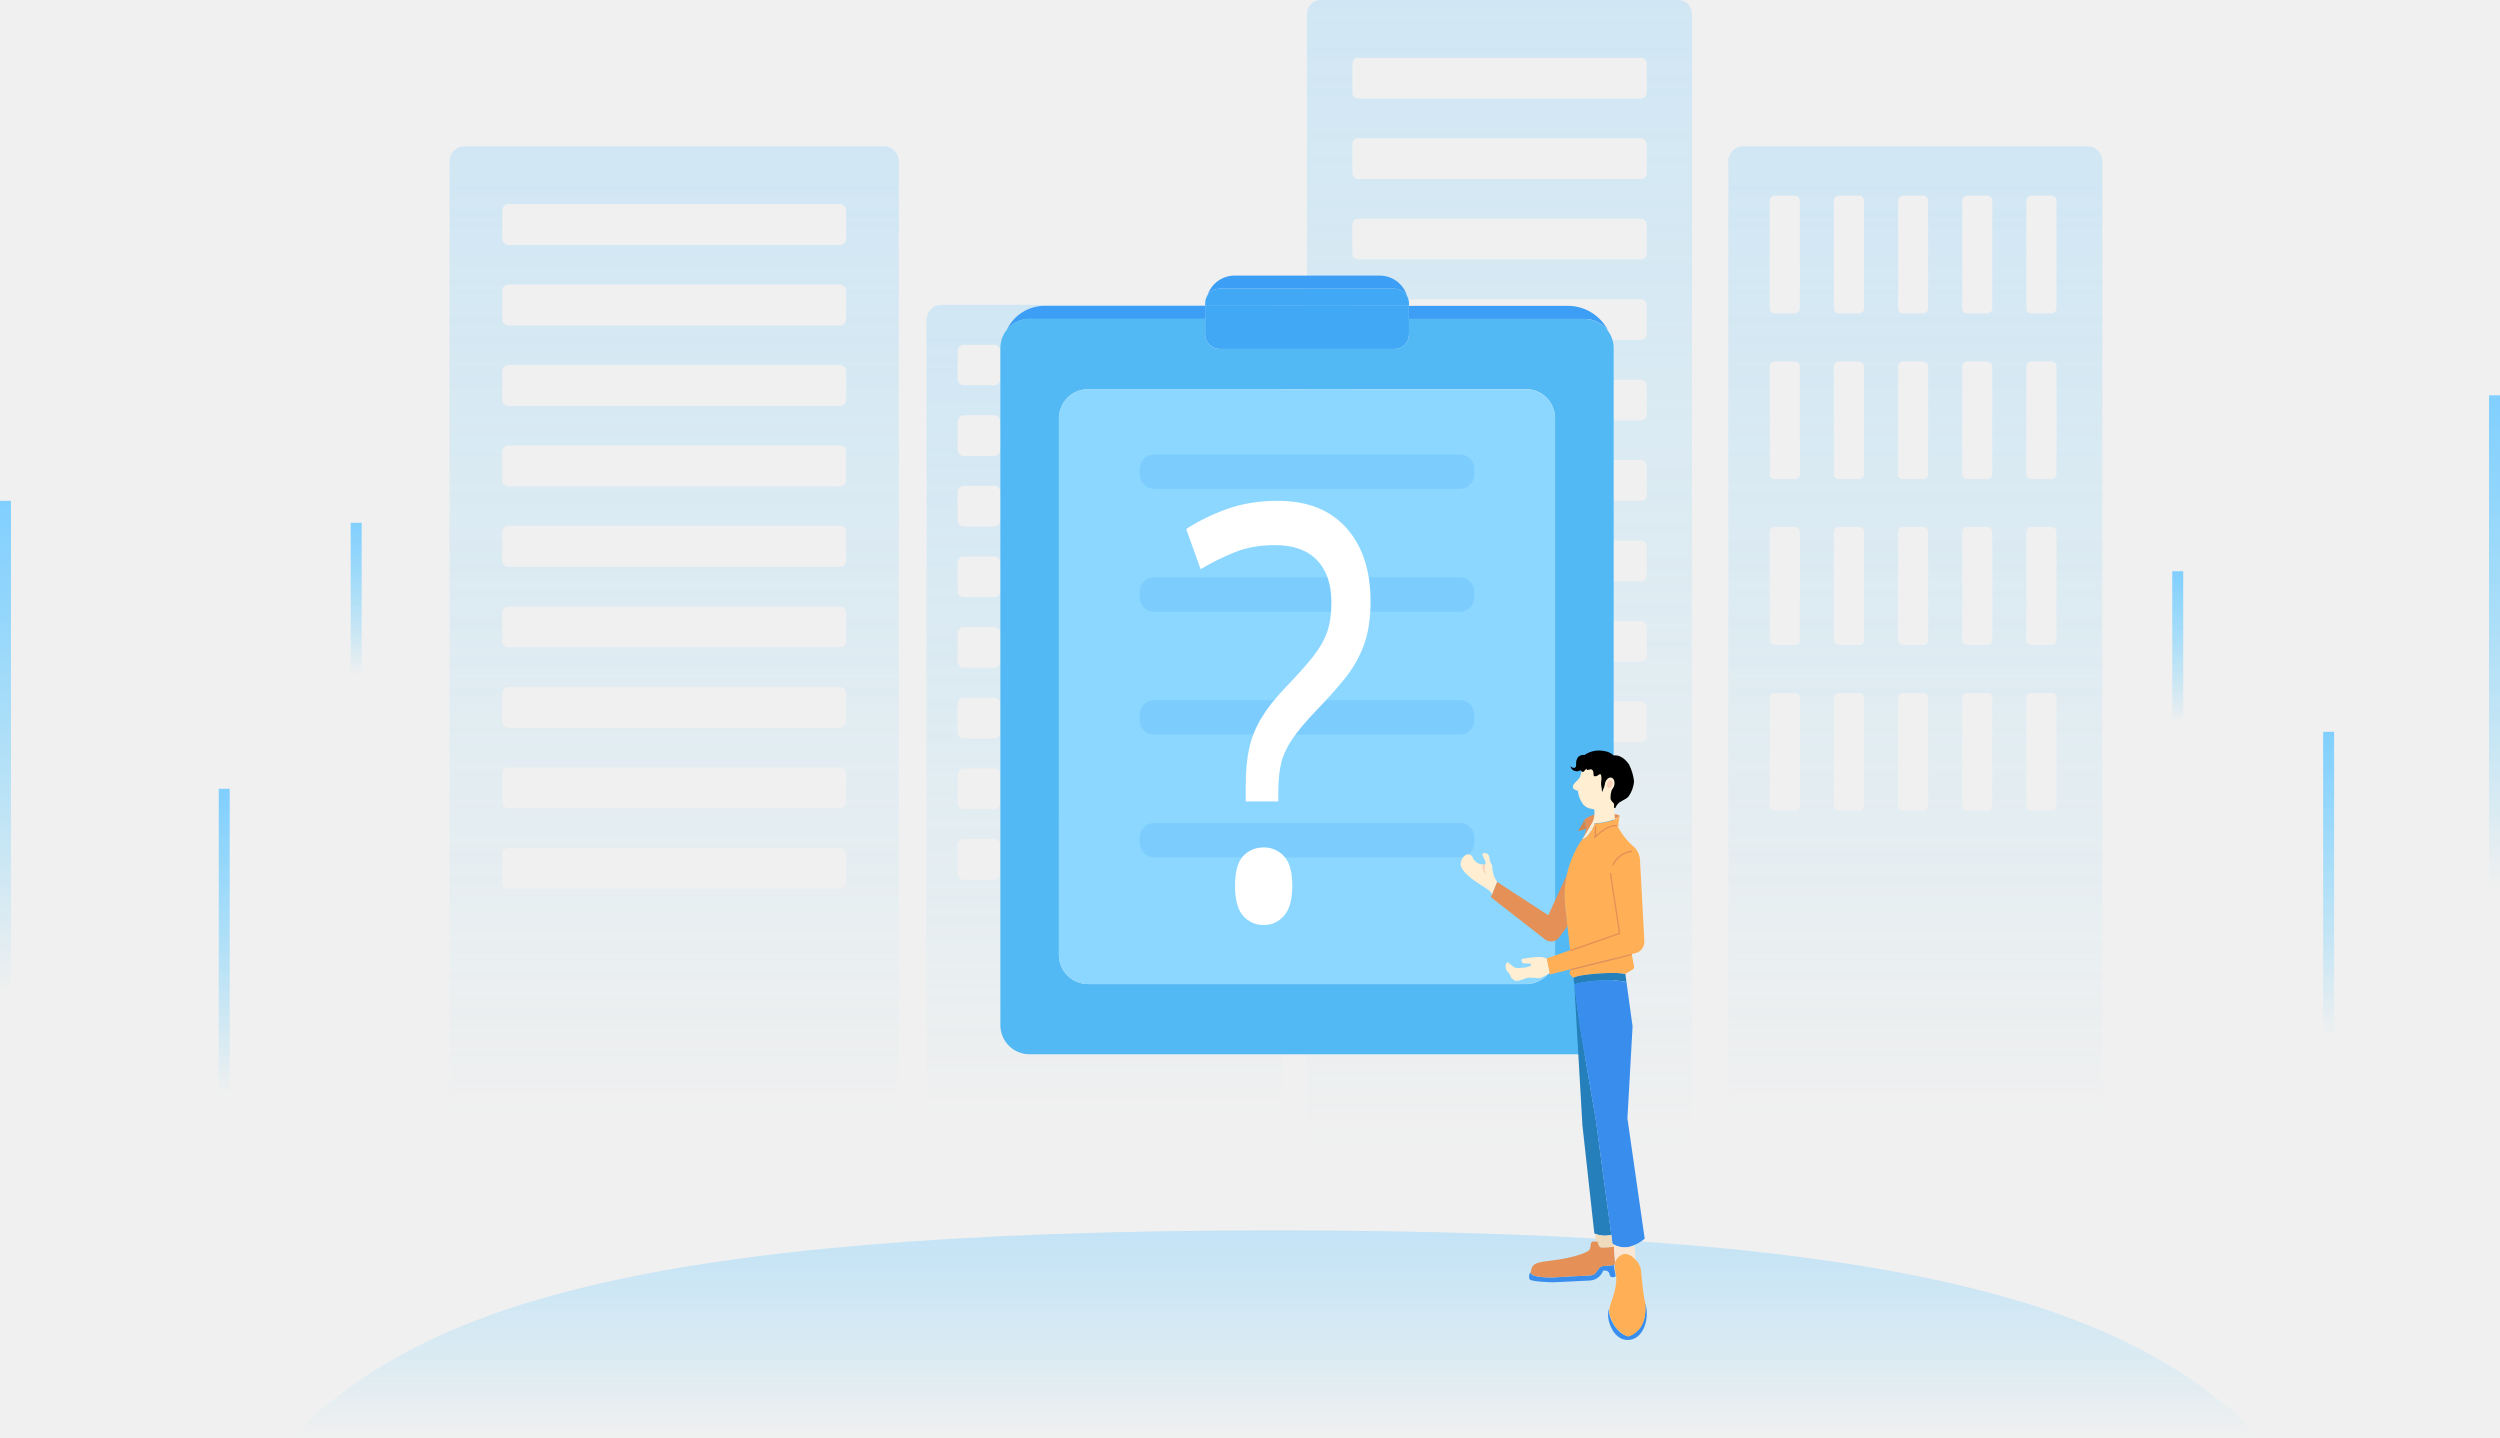
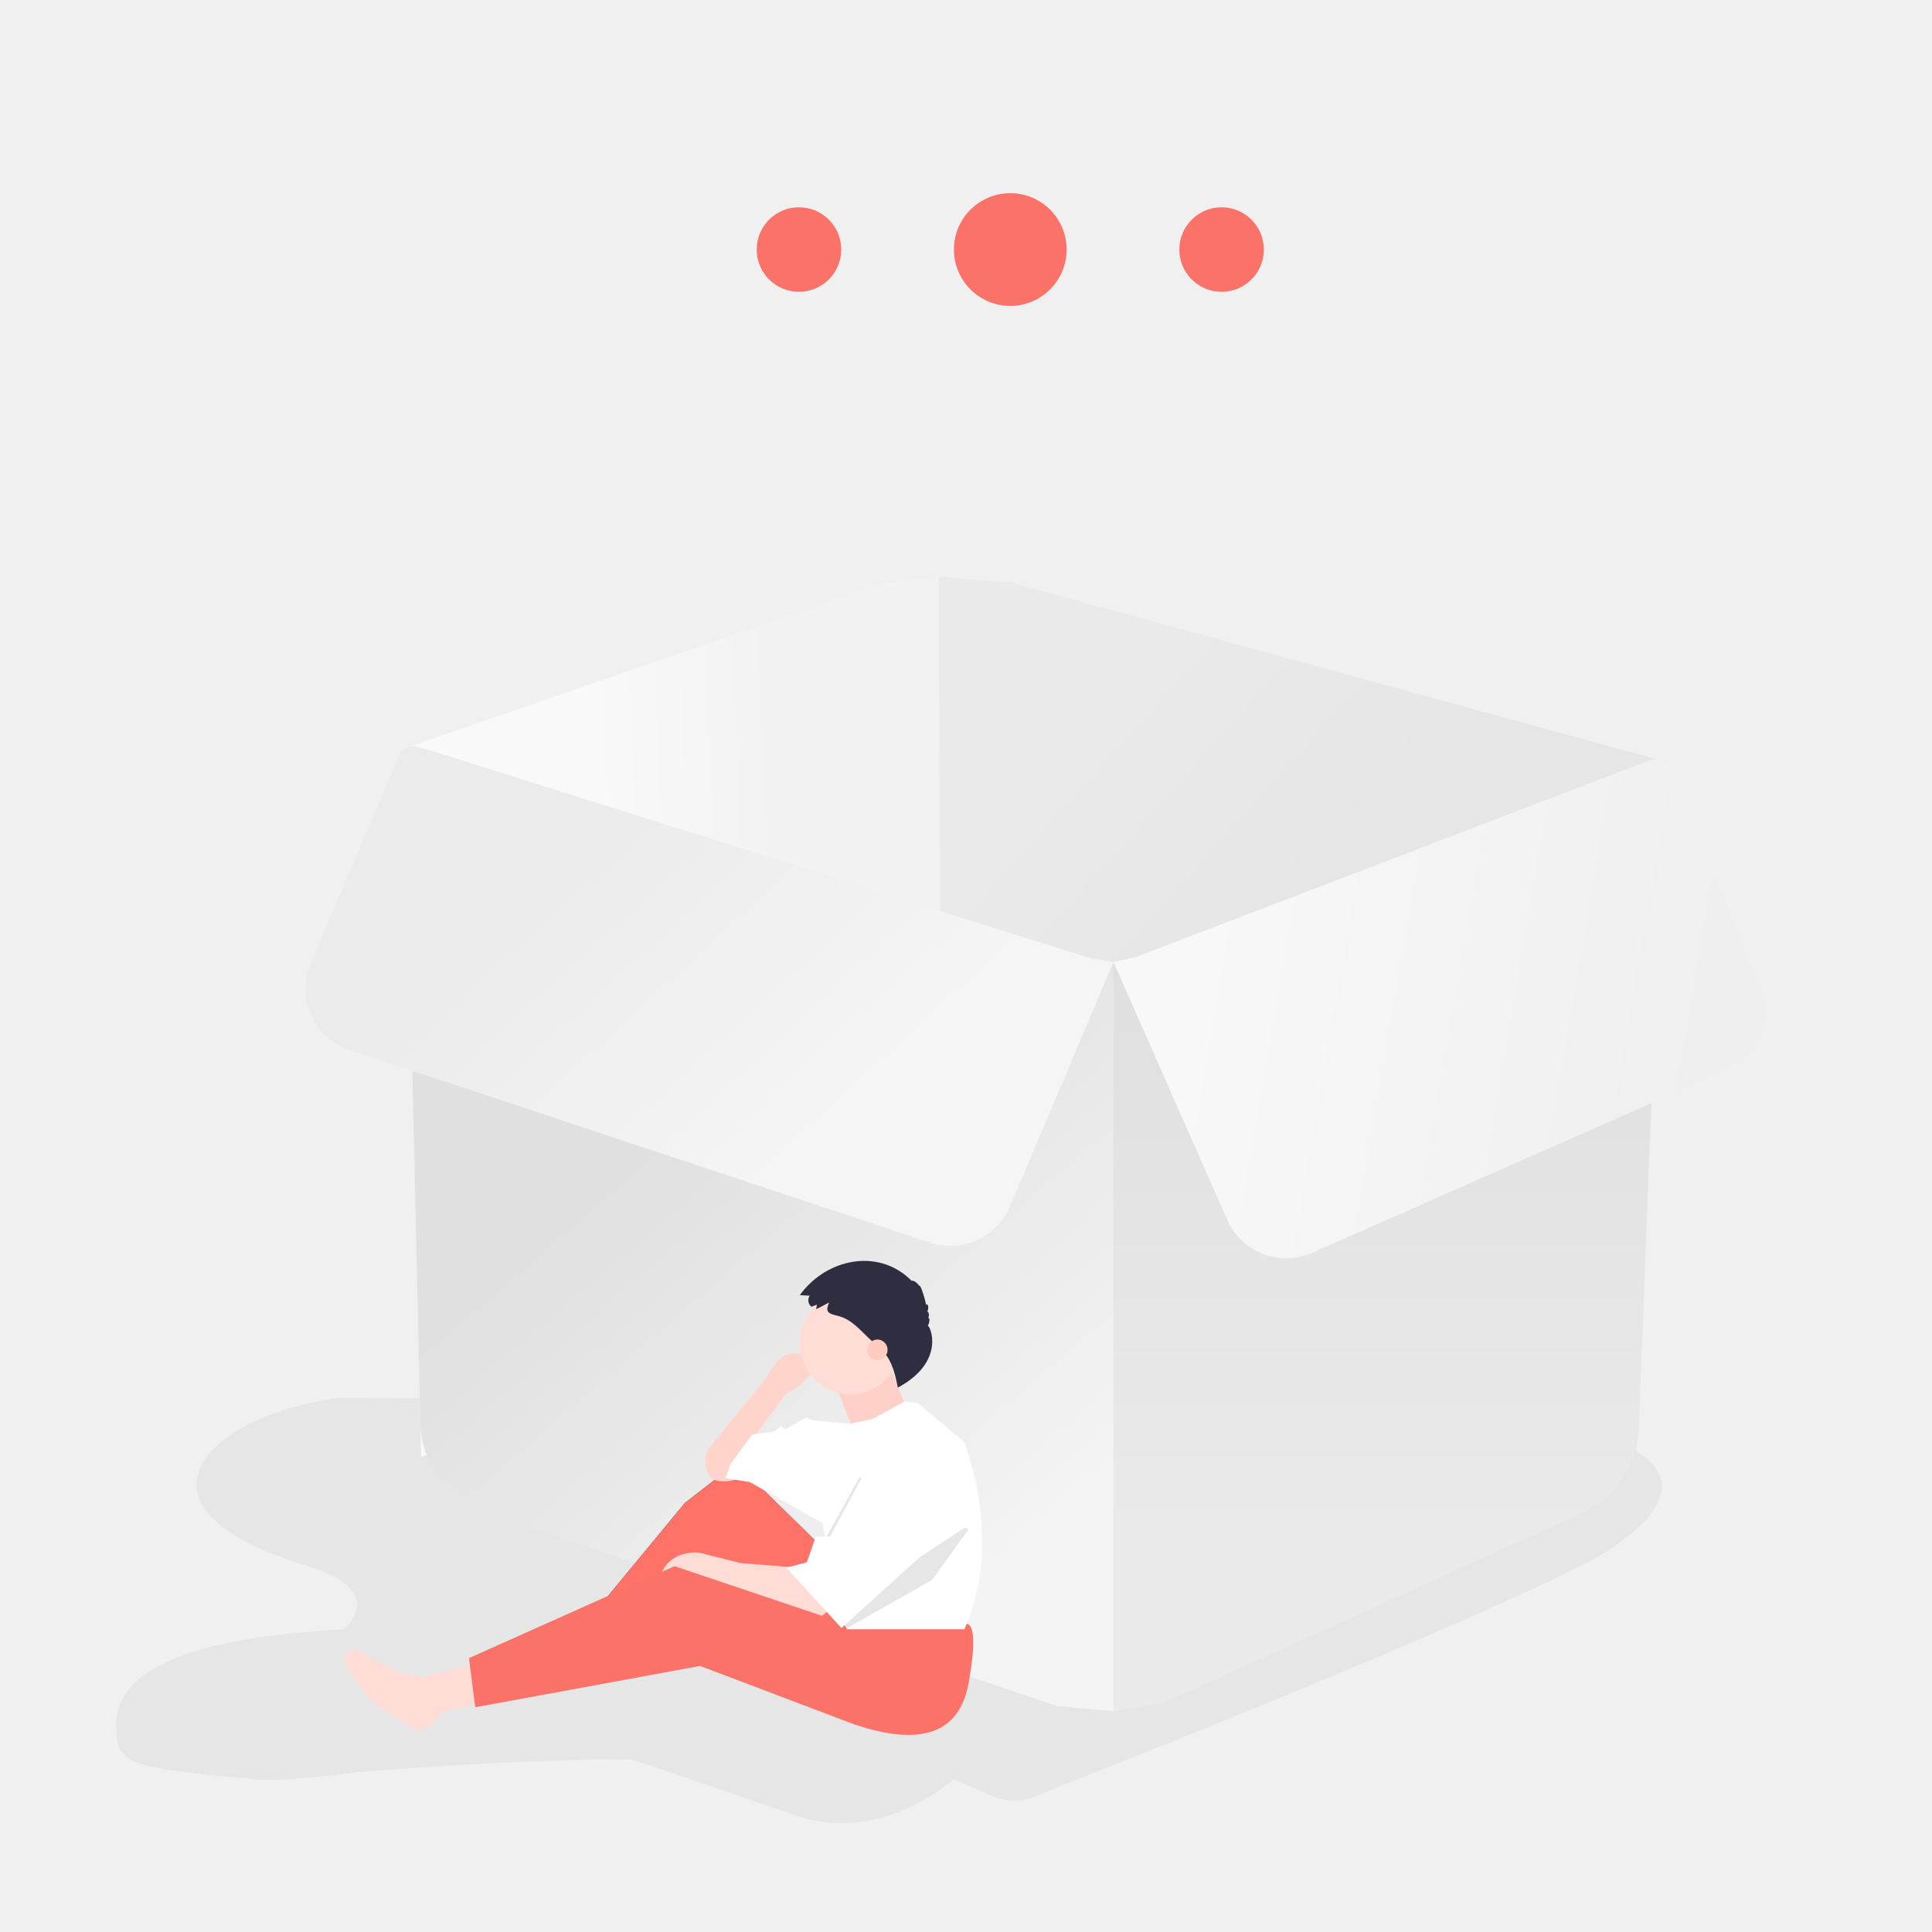
- <svg xmlns="http://www.w3.org/2000/svg" xmlns:xlink="http://www.w3.org/1999/xlink" viewBox="0 0 456.01 262.12">
+ <svg xmlns="http://www.w3.org/2000/svg" version="1.1" viewBox="0 0 120 120" height="120px" width="120px">
  <defs>
-     <style>.cls-1,.cls-2,.cls-27,.cls-3,.cls-4,.cls-5,.cls-6{fill:none;stroke-miterlimit:10;}.cls-1,.cls-2,.cls-3,.cls-4,.cls-5,.cls-6{stroke-width:2px;}.cls-1{stroke:url(#未命名的渐变_26);}.cls-2{stroke:url(#未命名的渐变_26-2);}.cls-3{stroke:url(#未命名的渐变_26-3);}.cls-4{stroke:url(#未命名的渐变_26-4);}.cls-5{stroke:url(#未命名的渐变_26-5);}.cls-6{stroke:url(#未命名的渐变_26-6);}.cls-10,.cls-11,.cls-12,.cls-7,.cls-9{opacity:0.4;}.cls-7{fill:url(#未命名的渐变_26-7);}.cls-8{opacity:0.7;}.cls-9{fill:url(#未命名的渐变_26-8);}.cls-10{fill:url(#未命名的渐变_26-9);}.cls-11{fill:url(#未命名的渐变_26-10);}.cls-12{fill:url(#未命名的渐变_26-11);}.cls-13{fill:#3d9ef5;}.cls-14{fill:#40a8f5;}.cls-15{fill:#53b9f5;}.cls-16{fill:#8cd7ff;}.cls-17{opacity:0.21;}.cls-18{font-size:104.84px;fill:#fff;font-family:ArialRoundedMTBold, Arial Rounded MT Bold;}.cls-19{fill:#257fba;}.cls-20{fill:#398eed;}.cls-21{fill:#e49056;}.cls-22{fill:#ffb056;}.cls-23{fill:#d0864c;}.cls-24{fill:#fae6d2;}.cls-25{fill:#f0dabc;}.cls-26{fill:#ffeed2;}.cls-27{stroke:#e49056;stroke-width:0.25px;}.cls-28,.cls-30{opacity:0.2;}.cls-29,.cls-30{fill:#e55c5c;}</style>
-     <linearGradient id="未命名的渐变_26" x1="1" y1="91.35" x2="1" y2="181.12" gradientUnits="userSpaceOnUse">
-       <stop offset="0" stop-color="#81cfff" />
-       <stop offset="1" stop-color="#5ecfff" stop-opacity="0" />
+     <linearGradient id="linearGradient-1" y2="14.105%" x2="68.612%" y1="16.597%" x1="34.853%">
+       <stop offset="0%" stop-color="#F9F9F9" />
+       <stop offset="100%" stop-color="#F2F2F2" />
    </linearGradient>
-     <linearGradient id="未命名的渐变_26-2" x1="455.01" y1="72.11" x2="455.01" y2="161.88" xlink:href="#未命名的渐变_26" />
-     <linearGradient id="未命名的渐变_26-3" x1="40.9" y1="143.88" x2="40.9" y2="199.51" xlink:href="#未命名的渐变_26" />
-     <linearGradient id="未命名的渐变_26-4" x1="64.97" y1="95.36" x2="64.97" y2="123.17" xlink:href="#未命名的渐变_26" />
-     <linearGradient id="未命名的渐变_26-5" x1="397.23" y1="104.2" x2="397.23" y2="132.02" xlink:href="#未命名的渐变_26" />
-     <linearGradient id="未命名的渐变_26-6" x1="424.75" y1="133.49" x2="424.75" y2="189.13" xlink:href="#未命名的渐变_26" />
-     <linearGradient id="未命名的渐变_26-7" x1="232.75" y1="224.43" x2="232.75" y2="262.12" xlink:href="#未命名的渐变_26" />
-     <linearGradient id="未命名的渐变_26-8" x1="349.36" y1="26.68" x2="349.36" y2="204.03" xlink:href="#未命名的渐变_26" />
-     <linearGradient id="未命名的渐变_26-9" x1="201.45" y1="55.61" x2="201.45" y2="204.03" xlink:href="#未命名的渐变_26" />
-     <linearGradient id="未命名的渐变_26-10" x1="122.98" y1="26.68" x2="122.98" y2="204.03" xlink:href="#未命名的渐变_26" />
-     <linearGradient id="未命名的渐变_26-11" x1="273.51" y1="0" x2="273.51" y2="209.54" xlink:href="#未命名的渐变_26" />
+     <linearGradient id="linearGradient-2" y2="37.352%" x2="50%" y1="11.565%" x1="26.667%">
+       <stop offset="0%" stop-color="#EAEAEA" />
+       <stop offset="100%" stop-color="#E6E6E6" />
+     </linearGradient>
+     <linearGradient id="linearGradient-3" y2="94.008%" x2="71.886%" y1="39.072%" x1="37.025%">
+       <stop offset="0%" stop-color="#E0E0E0" />
+       <stop offset="100%" stop-color="#F4F4F4" />
+     </linearGradient>
+     <linearGradient id="linearGradient-4" y2="69.523%" x2="70.108%" y1="35.322%" x1="19.842%">
+       <stop offset="0%" stop-color="#EBEBEB" />
+       <stop offset="100%" stop-color="#F5F5F5" />
+     </linearGradient>
+     <linearGradient id="linearGradient-5" y2="81.145%" x2="54.114%" y1="19.198%" x1="54.114%">
+       <stop offset="0%" stop-color="#DFDFDF" />
+       <stop offset="100%" stop-color="#EAEAEA" />
+     </linearGradient>
+     <linearGradient id="linearGradient-6" y2="50%" x2="93.119%" y1="39.494%" x1="12.323%">
+       <stop offset="0%" stop-color="#F8F8F8" />
+       <stop offset="100%" stop-color="#EFEFEF" />
+     </linearGradient>
  </defs>
-   <g id="图层_2" data-name="图层 2">
-     <g id="图层_1-2" data-name="图层 1">
-       <line class="cls-1" x1="1" y1="91.35" x2="1" y2="181.12" />
-       <line class="cls-2" x1="455.01" y1="72.11" x2="455.01" y2="161.88" />
-       <line class="cls-3" x1="40.9" y1="143.88" x2="40.9" y2="199.51" />
-       <line class="cls-4" x1="64.97" y1="95.36" x2="64.97" y2="123.17" />
-       <line class="cls-5" x1="397.23" y1="104.2" x2="397.23" y2="132.02" />
-       <line class="cls-6" x1="424.75" y1="133.49" x2="424.75" y2="189.13" />
-       <path class="cls-7" d="M412.28,262.12c-23-23-61-37.69-179.53-37.69S76.24,239.1,53.21,262.12Z" />
-       <g class="cls-8">
-         <path class="cls-9" d="M380.66,26.68H318.07a2.71,2.71,0,0,0-2.82,2.59V201.44a2.71,2.71,0,0,0,2.82,2.59h62.59a2.72,2.72,0,0,0,2.82-2.59V29.27A2.72,2.72,0,0,0,380.66,26.68ZM328.3,147a.9.9,0,0,1-.95.87h-3.6a.9.9,0,0,1-.95-.87V127.27a.91.91,0,0,1,.95-.87h3.6a.91.91,0,0,1,.95.87Zm0-30.23a.91.91,0,0,1-.95.87h-3.6a.91.91,0,0,1-.95-.87V97a.91.91,0,0,1,.95-.87h3.6a.91.91,0,0,1,.95.87Zm0-30.24a.91.91,0,0,1-.95.87h-3.6a.91.91,0,0,1-.95-.87V66.8a.91.91,0,0,1,.95-.87h3.6a.91.91,0,0,1,.95.87Zm0-30.24a.91.91,0,0,1-.95.87h-3.6a.91.91,0,0,1-.95-.87V36.56a.91.91,0,0,1,.95-.87h3.6a.91.91,0,0,1,.95.87ZM340,147a.9.9,0,0,1-.94.87h-3.61a.91.91,0,0,1-.95-.87V127.27a.92.92,0,0,1,.95-.87h3.61a.91.91,0,0,1,.94.87Zm0-30.23a.91.91,0,0,1-.94.87h-3.61a.92.92,0,0,1-.95-.87V97a.92.92,0,0,1,.95-.87h3.61A.91.91,0,0,1,340,97Zm0-30.24a.91.91,0,0,1-.94.87h-3.61a.92.92,0,0,1-.95-.87V66.8a.92.92,0,0,1,.95-.87h3.61a.91.91,0,0,1,.94.87Zm0-30.24a.91.91,0,0,1-.94.87h-3.61a.92.92,0,0,1-.95-.87V36.56a.92.92,0,0,1,.95-.87h3.61a.91.91,0,0,1,.94.87ZM351.7,147a.9.9,0,0,1-.94.87h-3.61a.9.9,0,0,1-.94-.87V127.27a.91.91,0,0,1,.94-.87h3.61a.91.91,0,0,1,.94.87Zm0-30.23a.91.91,0,0,1-.94.87h-3.61a.91.91,0,0,1-.94-.87V97a.91.91,0,0,1,.94-.87h3.61a.91.91,0,0,1,.94.87Zm0-30.24a.91.91,0,0,1-.94.87h-3.61a.91.91,0,0,1-.94-.87V66.8a.91.91,0,0,1,.94-.87h3.61a.91.91,0,0,1,.94.87Zm0-30.24a.91.91,0,0,1-.94.87h-3.61a.91.91,0,0,1-.94-.87V36.56a.91.91,0,0,1,.94-.87h3.61a.91.91,0,0,1,.94.87ZM363.4,147a.9.9,0,0,1-.94.87h-3.61a.9.9,0,0,1-.94-.87V127.27a.91.91,0,0,1,.94-.87h3.61a.91.91,0,0,1,.94.87Zm0-30.23a.91.91,0,0,1-.94.87h-3.61a.91.91,0,0,1-.94-.87V97a.91.91,0,0,1,.94-.87h3.61a.91.91,0,0,1,.94.87Zm0-30.24a.91.91,0,0,1-.94.87h-3.61a.91.91,0,0,1-.94-.87V66.8a.91.91,0,0,1,.94-.87h3.61a.91.91,0,0,1,.94.87Zm0-30.24a.91.91,0,0,1-.94.87h-3.61a.91.91,0,0,1-.94-.87V36.56a.91.91,0,0,1,.94-.87h3.61a.91.91,0,0,1,.94.87ZM375.11,147a.91.91,0,0,1-.95.87h-3.61a.9.9,0,0,1-.94-.87V127.27a.91.91,0,0,1,.94-.87h3.61a.92.92,0,0,1,.95.87Zm0-30.23a.92.92,0,0,1-.95.87h-3.61a.91.91,0,0,1-.94-.87V97a.91.91,0,0,1,.94-.87h3.61a.92.92,0,0,1,.95.87Zm0-30.24a.92.92,0,0,1-.95.87h-3.61a.91.91,0,0,1-.94-.87V66.8a.91.91,0,0,1,.94-.87h3.61a.92.92,0,0,1,.95.87Zm0-30.24a.92.92,0,0,1-.95.87h-3.61a.91.91,0,0,1-.94-.87V36.56a.91.91,0,0,1,.94-.87h3.61a.92.92,0,0,1,.95.87Z" />
-         <path class="cls-10" d="M231.1,55.61H171.8A2.71,2.71,0,0,0,169,58.2V201.44A2.71,2.71,0,0,0,171.8,204h59.3a2.71,2.71,0,0,0,2.82-2.59V58.2A2.71,2.71,0,0,0,231.1,55.61ZM182.47,159.37a1.16,1.16,0,0,1-1.2,1.11h-5.4a1.16,1.16,0,0,1-1.2-1.11v-5.22a1.15,1.15,0,0,1,1.2-1.1h5.4a1.15,1.15,0,0,1,1.2,1.1Zm0-12.88a1.15,1.15,0,0,1-1.2,1.1h-5.4a1.15,1.15,0,0,1-1.2-1.1v-5.22a1.16,1.16,0,0,1,1.2-1.11h5.4a1.16,1.16,0,0,1,1.2,1.11Zm0-12.89a1.16,1.16,0,0,1-1.2,1.11h-5.4a1.16,1.16,0,0,1-1.2-1.11v-5.22a1.15,1.15,0,0,1,1.2-1.1h5.4a1.15,1.15,0,0,1,1.2,1.1Zm0-12.88a1.15,1.15,0,0,1-1.2,1.1h-5.4a1.15,1.15,0,0,1-1.2-1.1V115.5a1.16,1.16,0,0,1,1.2-1.11h5.4a1.16,1.16,0,0,1,1.2,1.11Zm0-12.89a1.16,1.16,0,0,1-1.2,1.11h-5.4a1.16,1.16,0,0,1-1.2-1.11v-5.21a1.15,1.15,0,0,1,1.2-1.11h5.4a1.15,1.15,0,0,1,1.2,1.11Zm0-12.88a1.15,1.15,0,0,1-1.2,1.1h-5.4a1.15,1.15,0,0,1-1.2-1.1V89.73a1.16,1.16,0,0,1,1.2-1.11h5.4a1.16,1.16,0,0,1,1.2,1.11Zm0-12.89a1.16,1.16,0,0,1-1.2,1.11h-5.4a1.16,1.16,0,0,1-1.2-1.11V76.85a1.15,1.15,0,0,1,1.2-1.11h5.4a1.15,1.15,0,0,1,1.2,1.11Zm0-12.88a1.15,1.15,0,0,1-1.2,1.1h-5.4a1.15,1.15,0,0,1-1.2-1.1V64a1.16,1.16,0,0,1,1.2-1.11h5.4a1.16,1.16,0,0,1,1.2,1.11Zm10.08,90.19a1.16,1.16,0,0,1-1.2,1.11H186a1.16,1.16,0,0,1-1.21-1.11v-5.22a1.16,1.16,0,0,1,1.21-1.1h5.4a1.15,1.15,0,0,1,1.2,1.1Zm0-12.88a1.15,1.15,0,0,1-1.2,1.1H186a1.16,1.16,0,0,1-1.21-1.1v-5.22a1.16,1.16,0,0,1,1.21-1.11h5.4a1.16,1.16,0,0,1,1.2,1.11Zm0-12.89a1.16,1.16,0,0,1-1.2,1.11H186a1.16,1.16,0,0,1-1.21-1.11v-5.22a1.16,1.16,0,0,1,1.21-1.1h5.4a1.15,1.15,0,0,1,1.2,1.1Zm0-12.88a1.15,1.15,0,0,1-1.2,1.1H186a1.16,1.16,0,0,1-1.21-1.1V115.5a1.16,1.16,0,0,1,1.21-1.11h5.4a1.16,1.16,0,0,1,1.2,1.11Zm0-12.89a1.16,1.16,0,0,1-1.2,1.11H186a1.16,1.16,0,0,1-1.21-1.11v-5.21a1.16,1.16,0,0,1,1.21-1.11h5.4a1.15,1.15,0,0,1,1.2,1.11Zm0-12.88a1.15,1.15,0,0,1-1.2,1.1H186a1.16,1.16,0,0,1-1.21-1.1V89.73A1.16,1.16,0,0,1,186,88.62h5.4a1.16,1.16,0,0,1,1.2,1.11Zm0-12.89a1.16,1.16,0,0,1-1.2,1.11H186a1.16,1.16,0,0,1-1.21-1.11V76.85A1.16,1.16,0,0,1,186,75.74h5.4a1.15,1.15,0,0,1,1.2,1.11Zm0-12.88a1.15,1.15,0,0,1-1.2,1.1H186a1.16,1.16,0,0,1-1.21-1.1V64A1.16,1.16,0,0,1,186,62.85h5.4a1.16,1.16,0,0,1,1.2,1.11Zm10.08,90.19a1.16,1.16,0,0,1-1.21,1.11H196a1.16,1.16,0,0,1-1.2-1.11v-5.22a1.15,1.15,0,0,1,1.2-1.1h5.4a1.16,1.16,0,0,1,1.21,1.1Zm0-12.88a1.16,1.16,0,0,1-1.21,1.1H196a1.15,1.15,0,0,1-1.2-1.1v-5.22a1.16,1.16,0,0,1,1.2-1.11h5.4a1.16,1.16,0,0,1,1.21,1.11Zm0-12.89a1.16,1.16,0,0,1-1.21,1.11H196a1.16,1.16,0,0,1-1.2-1.11v-5.22a1.15,1.15,0,0,1,1.2-1.1h5.4a1.16,1.16,0,0,1,1.21,1.1Zm0-12.88a1.16,1.16,0,0,1-1.21,1.1H196a1.15,1.15,0,0,1-1.2-1.1V115.5a1.16,1.16,0,0,1,1.2-1.11h5.4a1.16,1.16,0,0,1,1.21,1.11Zm0-12.89a1.16,1.16,0,0,1-1.21,1.11H196a1.16,1.16,0,0,1-1.2-1.11v-5.21a1.15,1.15,0,0,1,1.2-1.11h5.4a1.16,1.16,0,0,1,1.21,1.11Zm0-12.88a1.16,1.16,0,0,1-1.21,1.1H196a1.15,1.15,0,0,1-1.2-1.1V89.73a1.16,1.16,0,0,1,1.2-1.11h5.4a1.16,1.16,0,0,1,1.21,1.11Zm0-12.89a1.16,1.16,0,0,1-1.21,1.11H196a1.16,1.16,0,0,1-1.2-1.11V76.85a1.15,1.15,0,0,1,1.2-1.11h5.4a1.16,1.16,0,0,1,1.21,1.11Zm0-12.88a1.16,1.16,0,0,1-1.21,1.1H196a1.15,1.15,0,0,1-1.2-1.1V64a1.16,1.16,0,0,1,1.2-1.11h5.4A1.16,1.16,0,0,1,202.63,64Zm25.21,90.19a1.16,1.16,0,0,1-1.2,1.11H206.1a1.16,1.16,0,0,1-1.2-1.11v-5.22a1.15,1.15,0,0,1,1.2-1.1h20.54a1.15,1.15,0,0,1,1.2,1.1Zm0-12.88a1.15,1.15,0,0,1-1.2,1.1H206.1a1.15,1.15,0,0,1-1.2-1.1v-5.22a1.16,1.16,0,0,1,1.2-1.11h20.54a1.16,1.16,0,0,1,1.2,1.11Zm0-12.89a1.16,1.16,0,0,1-1.2,1.11H206.1a1.16,1.16,0,0,1-1.2-1.11v-5.22a1.15,1.15,0,0,1,1.2-1.1h20.54a1.15,1.15,0,0,1,1.2,1.1Zm0-12.88a1.15,1.15,0,0,1-1.2,1.1H206.1a1.15,1.15,0,0,1-1.2-1.1V115.5a1.16,1.16,0,0,1,1.2-1.11h20.54a1.16,1.16,0,0,1,1.2,1.11Zm0-12.89a1.16,1.16,0,0,1-1.2,1.11H206.1a1.16,1.16,0,0,1-1.2-1.11v-5.21a1.15,1.15,0,0,1,1.2-1.11h20.54a1.15,1.15,0,0,1,1.2,1.11Zm0-12.88a1.15,1.15,0,0,1-1.2,1.1H206.1a1.15,1.15,0,0,1-1.2-1.1V89.73a1.16,1.16,0,0,1,1.2-1.11h20.54a1.16,1.16,0,0,1,1.2,1.11Zm0-12.89a1.16,1.16,0,0,1-1.2,1.11H206.1a1.16,1.16,0,0,1-1.2-1.11V76.85a1.15,1.15,0,0,1,1.2-1.11h20.54a1.15,1.15,0,0,1,1.2,1.11Zm0-12.88a1.15,1.15,0,0,1-1.2,1.1H206.1a1.15,1.15,0,0,1-1.2-1.1V64a1.16,1.16,0,0,1,1.2-1.11h20.54a1.16,1.16,0,0,1,1.2,1.11Z" />
-         <path class="cls-11" d="M161.13,26.68H84.83A2.71,2.71,0,0,0,82,29.27V201.44A2.71,2.71,0,0,0,84.83,204h76.3a2.71,2.71,0,0,0,2.82-2.59V29.27A2.71,2.71,0,0,0,161.13,26.68ZM154.34,161a1.16,1.16,0,0,1-1.2,1.11H92.83A1.16,1.16,0,0,1,91.62,161v-5.21a1.16,1.16,0,0,1,1.21-1.11h60.31a1.15,1.15,0,0,1,1.2,1.11Zm0-14.67a1.15,1.15,0,0,1-1.2,1.1H92.83a1.16,1.16,0,0,1-1.21-1.1v-5.22A1.16,1.16,0,0,1,92.83,140h60.31a1.16,1.16,0,0,1,1.2,1.11Zm0-14.68a1.16,1.16,0,0,1-1.2,1.11H92.83a1.16,1.16,0,0,1-1.21-1.11v-5.22a1.16,1.16,0,0,1,1.21-1.1h60.31a1.15,1.15,0,0,1,1.2,1.1Zm0-14.68a1.16,1.16,0,0,1-1.2,1.11H92.83a1.16,1.16,0,0,1-1.21-1.11v-5.21a1.16,1.16,0,0,1,1.21-1.11h60.31a1.15,1.15,0,0,1,1.2,1.11Zm0-14.67a1.15,1.15,0,0,1-1.2,1.1H92.83a1.16,1.16,0,0,1-1.21-1.1V97a1.16,1.16,0,0,1,1.21-1.11h60.31a1.16,1.16,0,0,1,1.2,1.11Zm0-14.68a1.16,1.16,0,0,1-1.2,1.11H92.83a1.16,1.16,0,0,1-1.21-1.11V82.35a1.16,1.16,0,0,1,1.21-1.1h60.31a1.15,1.15,0,0,1,1.2,1.1Zm0-14.68a1.16,1.16,0,0,1-1.2,1.11H92.83a1.16,1.16,0,0,1-1.21-1.11V67.68a1.16,1.16,0,0,1,1.21-1.11h60.31a1.15,1.15,0,0,1,1.2,1.11Zm0-14.67a1.15,1.15,0,0,1-1.2,1.1H92.83a1.16,1.16,0,0,1-1.21-1.1V53a1.16,1.16,0,0,1,1.21-1.11h60.31a1.16,1.16,0,0,1,1.2,1.11Zm0-14.68a1.16,1.16,0,0,1-1.2,1.11H92.83a1.16,1.16,0,0,1-1.21-1.11V38.32a1.16,1.16,0,0,1,1.21-1.1h60.31a1.15,1.15,0,0,1,1.2,1.1Z" />
-         <path class="cls-12" d="M306.21,0H240.82a2.51,2.51,0,0,0-2.42,2.59V206.94a2.51,2.51,0,0,0,2.42,2.6h65.39a2.51,2.51,0,0,0,2.41-2.6V2.59A2.51,2.51,0,0,0,306.21,0Zm-5.82,134.28a1.06,1.06,0,0,1-1,1.1H247.67a1.06,1.06,0,0,1-1-1.1v-5.22a1.07,1.07,0,0,1,1-1.11h51.69a1.07,1.07,0,0,1,1,1.11Zm0-14.68a1.07,1.07,0,0,1-1,1.11H247.67a1.07,1.07,0,0,1-1-1.11v-5.22a1.06,1.06,0,0,1,1-1.1h51.69a1.06,1.06,0,0,1,1,1.1Zm0-14.68a1.07,1.07,0,0,1-1,1.11H247.67a1.07,1.07,0,0,1-1-1.11V99.71a1.07,1.07,0,0,1,1-1.11h51.69a1.07,1.07,0,0,1,1,1.11Zm0-14.67a1.06,1.06,0,0,1-1,1.1H247.67a1.06,1.06,0,0,1-1-1.1V85a1.07,1.07,0,0,1,1-1.11h51.69a1.07,1.07,0,0,1,1,1.11Zm0-14.68a1.07,1.07,0,0,1-1,1.11H247.67a1.07,1.07,0,0,1-1-1.11V70.35a1.06,1.06,0,0,1,1-1.1h51.69a1.06,1.06,0,0,1,1,1.1Zm0-14.68a1.07,1.07,0,0,1-1,1.11H247.67a1.07,1.07,0,0,1-1-1.11V55.68a1.07,1.07,0,0,1,1-1.11h51.69a1.07,1.07,0,0,1,1,1.11Zm0-14.67a1.06,1.06,0,0,1-1,1.1H247.67a1.06,1.06,0,0,1-1-1.1V41a1.07,1.07,0,0,1,1-1.11h51.69a1.07,1.07,0,0,1,1,1.11Zm0-14.68a1.07,1.07,0,0,1-1,1.11H247.67a1.07,1.07,0,0,1-1-1.11V26.32a1.06,1.06,0,0,1,1-1.1h51.69a1.06,1.06,0,0,1,1,1.1Zm0-14.68a1.07,1.07,0,0,1-1,1.11H247.67a1.07,1.07,0,0,1-1-1.11V11.65a1.07,1.07,0,0,1,1-1.11h51.69a1.07,1.07,0,0,1,1,1.11Z" />
+   <g fill-rule="evenodd" fill="none" stroke-width="1" stroke="none" id="调整">
+     <g transform="translate(-1479, -214)" id="切图备份">
+       <g transform="translate(1358, 160)" id="编组-3备份">
+         <rect height="242" width="362" y="0" x="0" id="矩形备份-13" />
+         <g transform="translate(128, 66)" id="编组-2">
+           <g fill="#FA7268" transform="translate(40, 0)" id="编组-6">
+             <circle r="2.625" cy="3.5" cx="2.625" id="椭圆形" />
+             <circle r="3.5" cy="3.5" cx="15.75" id="椭圆形备份-3" />
+             <circle r="2.625" cy="3.5" cx="28.875" id="椭圆形备份-2" />
+           </g>
+           <g fill-rule="nonzero" transform="translate(0, 23.80736)" id="编组-7">
+             <path fill="#000000" fill-opacity="0.045" id="路径" d="M94.392,54.199 C99.494,57.014 92.4,60.856 91.257,61.421 C84.998,64.513 73.774,69.252 57.584,75.638 C55.559,76.642 54.361,75.489 52.245,74.721 C49.23,77.108 46.131,77.914 42.947,77.14 C35.897,74.687 32.282,73.461 32.102,73.461 C27.768,73.461 22.192,73.72 15.374,74.239 L14.387,74.361 L13.433,74.472 L12.524,74.569 C12.377,74.583 12.232,74.597 12.09,74.611 L11.269,74.68 C10.353,74.747 9.588,74.769 9.056,74.721 L7.208,74.549 L5.636,74.392 L4.817,74.301 L4.084,74.209 L3.642,74.148 L3.043,74.052 L2.685,73.985 L2.359,73.916 L2.063,73.843 L1.795,73.766 C1.752,73.752 1.711,73.739 1.671,73.725 L1.443,73.641 C0.762,73.365 0.457,73.006 0.322,72.48 L0.285,72.309 L0.258,72.125 L0.239,71.93 L0.227,71.722 L0.221,71.5 C0.063,67.923 4.785,65.888 14.387,65.397 C15.975,63.713 15.171,62.388 11.975,61.421 C0.322,57.895 5.542,52.168 14.081,51.011 C32.69,51.278 45.648,50.175 52.955,47.703 C65.903,43.321 89.29,51.385 94.392,54.199 Z" />
+             <polygon points="18.14 10.675 47.641 0.479 51.497 4.61852778e-14 51.497 44.716 19.161 54.673" fill="url(#linearGradient-1)" id="矩形" />
+             <polygon points="51.303 -2.30926389e-13 55.779 0.374 96.351 11.475 94.613 55.073 51.497 44.751" fill="url(#linearGradient-2)" id="矩形" />
+             <path fill="url(#linearGradient-3)" id="路径-67" d="M18.172,11.715 L19.108,52.59 C19.166,55.11 20.793,57.326 23.181,58.135 L58.638,70.155 L58.638,70.155 L62.158,70.482 L62.158,23.948 L61.873,24.084 L19.472,10.738 C18.945,10.573 18.384,10.865 18.218,11.392 C18.185,11.497 18.169,11.606 18.172,11.715 Z" />
+             <path fill="url(#linearGradient-4)" id="路径-66" d="M14.714,29.411 L50.782,41.376 C52.761,42.033 54.912,41.059 55.725,39.14 L62.158,23.948 L62.158,23.948 L60.786,23.727 L18.989,10.591 C18.498,10.437 17.97,10.681 17.768,11.154 L12.292,24.051 C11.429,26.085 12.377,28.433 14.41,29.296 C14.51,29.339 14.612,29.377 14.714,29.411 Z" />
+             <path fill="url(#linearGradient-5)" id="矩形" d="M62.158,23.948 L62.634,24.212 L96.351,12.402 L94.788,52.93 C94.7,55.199 93.339,57.224 91.271,58.162 L65.218,69.981 L65.218,69.981 L62.158,70.482 L62.158,23.948 Z" />
+             <path fill="url(#linearGradient-6)" id="矩形" d="M62.158,23.948 L63.524,23.65 L95.444,11.423 C95.949,11.23 96.516,11.473 96.725,11.971 L102.35,25.435 C103.19,27.445 102.267,29.757 100.273,30.637 L74.504,42.004 C72.483,42.894 70.122,41.979 69.229,39.959 L62.158,23.948 L62.158,23.948 Z" />
+             <path fill="#FFDCD5" id="路径" d="M22.318,67.592 L19.44,68.312 C19.3,68.347 19.154,68.351 19.013,68.325 L18.071,68.148 C17.869,68.11 17.674,68.042 17.493,67.945 L15.283,66.757 C14.98,66.594 14.601,66.708 14.438,67.012 C14.327,67.218 14.342,67.47 14.475,67.662 L15.508,69.155 C15.8,69.577 16.17,69.938 16.598,70.22 L18.516,71.482 C18.926,71.752 19.472,71.684 19.803,71.322 L20.547,70.508 L20.547,70.508 L23.387,69.793 L22.318,67.592 Z" />
+             <polygon points="44.287 60.515 38.719 55.073 35.537 57.547 29.258 65.145 29.97 66.267 37.604 61.066 42.777 67.871 47.71 65.387" fill="#2F2E41" id="路径" />
+             <polygon points="44.287 60.515 38.719 55.073 35.537 57.547 29.258 65.145 29.97 66.267 37.604 61.066 42.777 67.871 47.71 65.387" fill="#FF7268" id="路径" />
+             <path fill="#FFDCD5" id="路径" d="M44.355,64.31 L43.65,64.885 L37.893,62.832 L36.549,62.257 L33.871,62.832 C33.871,62.832 33.871,60.532 36.397,60.621 L38.999,61.276 L42.077,61.524 L44.355,64.31 L44.355,64.31 Z" />
+             <path fill="#FA7268" id="路径" d="M52.409,65.312 C53.47,64.458 53.72,65.596 53.161,68.725 C52.602,71.853 50.223,72.706 46.023,71.284 L36.482,67.667 L22.52,70.234 L22.129,67.18 L34.9,61.472 L46.099,65.245 L49.387,61.472 L52.409,65.312 Z" />
+             <path fill="#FFD4CB" id="路径" d="M38.612,56.107 L38.431,56.152 C38.016,56.255 37.578,56.215 37.189,56.038 L37.189,56.038 L37.189,56.038 C36.774,55.537 36.689,54.829 36.972,54.23 L40.606,49.758 C40.606,49.758 41.54,47.567 43.02,48.461 C44.5,49.355 41.775,50.82 41.775,50.82 L39.781,53.512 L39.941,54.898 L38.612,56.107 Z" />
+             <path fill="#FFD0C7" id="路径" d="M44.774,49.911 L46.135,53.366 L49.387,51.92 C49.387,51.92 48.327,49.193 48.327,49.106 C48.327,49.019 44.774,49.911 44.774,49.911 L44.774,49.911 Z" />
+             <path fill="#FFDCD5" id="路径" d="M42.677,47.607 C42.677,48.75 43.277,49.806 44.25,50.378 C45.223,50.949 46.422,50.949 47.395,50.378 C48.368,49.806 48.968,48.75 48.968,47.607 C48.968,46.464 48.368,45.407 47.395,44.836 C46.422,44.264 45.223,44.264 44.25,44.836 C43.277,45.407 42.677,46.464 42.677,47.607 L42.677,47.607 Z" />
+             <path fill="#FFFFFF" id="路径" d="M54,59.989 C54,61.879 53.737,63.023 53.161,64.817 L52.897,65.389 L45.62,65.389 L45.284,64.817 L44.095,58.806 L39.57,56.246 L38.065,56.003 L38.381,55.121 L39.733,53.279 L41.085,53.114 L41.478,52.794 L41.794,52.959 L43.06,52.241 L43.453,52.406 L45.773,52.629 L47.183,52.329 L49.206,51.233 L50.04,51.369 L52.897,53.773 C53.626,55.751 54,57.865 54,59.989 Z" />
+             <polygon points="53.161 59.177 50.902 62.318 45.633 65.312 44.552 63.839 44.355 59.605 46.393 55.937" opacity="0.1" fill="#000000" id="路径" />
+             <polygon points="47.018 55.073 44.549 59.636 43.671 59.636 43.112 61.232 41.839 61.56 45.262 65.312 50.133 60.912 53.161 58.921" fill="#FFFFFF" id="路径" />
+             <path fill="#2F2E41" id="路径" d="M43.737,45.226 L43.406,45.355 C43.198,45.206 43.141,44.907 43.283,44.679 C43.283,44.679 43.283,44.669 43.292,44.669 L42.677,44.639 C44.209,42.5 47.186,41.774 49.219,43.386 C49.37,43.505 49.512,43.635 49.644,43.764 C49.673,43.665 49.975,43.864 50.098,44.063 C50.136,43.903 50.42,44.69 50.524,45.257 C50.571,45.068 50.751,45.376 50.59,45.665 C50.694,45.645 50.732,45.913 50.656,46.063 C50.76,46.013 50.751,46.331 50.628,46.54 C50.779,46.53 51.762,48.768 48.767,50.38 C48.607,49.594 48.427,48.768 47.897,48.191 C47.812,48.091 47.708,48.002 47.614,47.912 L47.084,47.425 C46.469,46.858 45.921,46.161 45.108,45.942 C44.55,45.793 44.19,45.763 44.503,45.096 C44.228,45.216 43.973,45.395 43.689,45.504 C43.699,45.425 43.737,45.315 43.737,45.226 Z" />
+             <path fill="#FFCBC1" id="路径" d="M46.871,48.033 C46.871,48.387 47.153,48.673 47.5,48.673 C47.847,48.673 48.129,48.387 48.129,48.033 C48.129,47.68 47.847,47.393 47.5,47.393 C47.153,47.393 46.871,47.68 46.871,48.033 Z" />
+           </g>
+         </g>
      </g>
-       <path class="cls-13" d="M190.52,55.79h29.31v2.38H187.78a5.31,5.31,0,0,0-4.13,2A7.58,7.58,0,0,1,190.52,55.79Z" />
-       <path class="cls-13" d="M289,58.17H257V55.79h29a8.19,8.19,0,0,1,7.37,4.62A5.34,5.34,0,0,0,289,58.17Z" />
-       <path class="cls-13" d="M251.67,50.27a5.19,5.19,0,0,1,4.91,3.49l.1.32a2.63,2.63,0,0,0-2.35-1.42H222.47a2.65,2.65,0,0,0-2.21,1.19,5.19,5.19,0,0,1,5-3.58Z" />
-       <path class="cls-14" d="M256.68,54.08A2.54,2.54,0,0,1,257,55.3v.49H219.83V55.3a2.63,2.63,0,0,1,2.64-2.64h31.86A2.63,2.63,0,0,1,256.68,54.08Z" />
-       <rect class="cls-14" x="219.83" y="55.79" width="37.16" height="2.39" />
-       <path class="cls-14" d="M257,58.17V61a2.65,2.65,0,0,1-2.66,2.65H222.47A2.64,2.64,0,0,1,219.83,61V58.17Z" />
-       <path class="cls-15" d="M183.65,60.14a5.31,5.31,0,0,1,4.13-2h32.05V61a2.64,2.64,0,0,0,2.64,2.65h31.86A2.65,2.65,0,0,0,257,61V58.17h32a5.34,5.34,0,0,1,4.34,2.24h0a5.25,5.25,0,0,1,1,3.06V187a5.3,5.3,0,0,1-5.31,5.3H187.78a5.3,5.3,0,0,1-5.31-5.3V63.48A5.29,5.29,0,0,1,183.65,60.14Zm100,114.05V76.29a5.31,5.31,0,0,0-5.3-5.31H198.47a5.32,5.32,0,0,0-5.32,5.31v97.9a5.31,5.31,0,0,0,5.32,5.31h79.88A5.3,5.3,0,0,0,283.65,174.19Z" />
-       <path class="cls-16" d="M283.65,76.29v97.9a5.3,5.3,0,0,1-5.3,5.31H198.47a5.31,5.31,0,0,1-5.32-5.31V76.29A5.32,5.32,0,0,1,198.47,71h79.88A5.31,5.31,0,0,1,283.65,76.29Z" />
-       <g class="cls-17">
-         <path class="cls-14" d="M268.93,85.53v1a2.65,2.65,0,0,1-2.65,2.64H210.52a2.65,2.65,0,0,1-2.64-2.64v-1a2.65,2.65,0,0,1,2.64-2.65h55.76A2.65,2.65,0,0,1,268.93,85.53Z" />
-         <path class="cls-14" d="M268.93,107.94v1a2.65,2.65,0,0,1-2.65,2.66H210.52a2.65,2.65,0,0,1-2.64-2.66v-1a2.65,2.65,0,0,1,2.64-2.65h55.76A2.65,2.65,0,0,1,268.93,107.94Z" />
-         <path class="cls-14" d="M268.93,130.35v1a2.64,2.64,0,0,1-2.65,2.65H210.52a2.65,2.65,0,0,1-2.64-2.65v-1a2.65,2.65,0,0,1,2.64-2.65h55.76A2.64,2.64,0,0,1,268.93,130.35Z" />
-         <rect class="cls-14" x="207.88" y="150.11" width="61.05" height="6.27" rx="2.65" />
-       </g>
-       <text class="cls-18" transform="translate(215.34 167.26) scale(0.81 1)">?</text>
-       <path class="cls-19" d="M296.47,177.65l.2,1.45a20.11,20.11,0,0,0-4.9-.25,24.66,24.66,0,0,0-4.62.66l-.15-1.14C287.69,177.68,295.06,177.18,296.47,177.65Z" />
-       <path class="cls-20" d="M294.47,230.74a1.9,1.9,0,0,0,0,.79,6.27,6.27,0,0,1,.23,1.29s-.91.46-1.07-.24-.45-.88-1.21-.81a2.75,2.75,0,0,1-2.34,1.8c-.6,0-5.7.31-6.76.32s-4.15-.17-4.31-.54a1.35,1.35,0,0,1,.17-1.32c-.15,1,3.41,1.09,5.43.9s5.06-.17,5.88-.36.93-1.62,2.07-1.66a13,13,0,0,0,1.87-.17Z" />
-       <path class="cls-20" d="M300.13,237.87c.8,2.44-.26,6.45-3.15,6.55s-4.17-4.18-3.48-5.68c-.19,1.61,1.42,4.57,3.5,5,3.09-1.08,3.22-4.3,3.06-5.9Z" />
-       <path class="cls-21" d="M291.09,226.45h.32c.19.38.19,1,.72,1.09a21.17,21.17,0,0,0,2.26-.12l.2,2.84a2.11,2.11,0,0,0-.12.48h0a13,13,0,0,1-1.87.17c-1.14,0-1.25,1.46-2.07,1.66s-3.85.18-5.88.36-5.58.12-5.43-.9.4-1.46,1.6-1.77,5.81-.5,8.77-2c.83-.43.28-1.53.88-1.79Z" />
-       <path class="cls-22" d="M294.59,230.26a2.28,2.28,0,0,1,1.83-1.58,2.84,2.84,0,0,1,1.92,1.1h0a3.43,3.43,0,0,1,1,2c.09,1.45.46,4.57.63,5.28a5.41,5.41,0,0,1,.14.83c.16,1.6,0,4.82-3.06,5.9-2.08-.47-3.69-3.43-3.5-5,.16-1.37,1.44-3.37,1.24-5.92a6.27,6.27,0,0,0-.23-1.29,1.9,1.9,0,0,1,0-.79A2.11,2.11,0,0,1,294.59,230.26Z" />
-       <path class="cls-19" d="M288.18,187.2l2.95,17.31s2,15.08,2.79,20.73a4.72,4.72,0,0,1-2.9-.17,1.22,1.22,0,0,1-.21-.11l-2.17-19.71-1.49-25.74Z" />
-       <path class="cls-20" d="M296.85,204,300,225.94a7.52,7.52,0,0,1-1.91,1.18,4,4,0,0,1-3.75-.12l-.24-.17c-.05-.36-.12-.9-.21-1.59-.75-5.65-2.79-20.73-2.79-20.73l-2.95-17.31-1-7.69a24.66,24.66,0,0,1,4.62-.66,20.11,20.11,0,0,1,4.9.25l1.12,8.1Z" />
-       <path class="cls-22" d="M287,178.37c-.46-.45-.75-.76-.75-.76l.22-.73,11.18-2.78.41,2.17a.55.55,0,0,1-.26.57l-1.33.81C295.06,177.18,287.69,177.68,287,178.37Z" />
-       <path class="cls-21" d="M285.92,168.93h0L284.39,171a1.82,1.82,0,0,1-2.57.35l-9.89-7.71.19-.46.94-2.33,9.35,6.1,3.44-7.46h0a18.15,18.15,0,0,0-.32,6Z" />
-       <path class="cls-23" d="M289,149.54c-.05.2.28.88.34,1.6a4.55,4.55,0,0,1-1.52.41A9.78,9.78,0,0,0,289,149.54Z" />
-       <path class="cls-21" d="M294.44,148.5s.87.06,1,.36a3.24,3.24,0,0,1-.9.52A6.44,6.44,0,0,1,294.44,148.5Z" />
-       <path class="cls-21" d="M290.26,150.43l-1.63,2.64a7.68,7.68,0,0,0,.72-1.93c-.06-.72-.39-1.4-.34-1.6s1.42-.92,1.85-.95A3.7,3.7,0,0,1,290.26,150.43Z" />
-       <path class="cls-22" d="M295,150.59a3.7,3.7,0,0,0-1.75.37,10.25,10.25,0,0,0-2.32,1.73l.14-2-.33,0a2,2,0,0,0,.13-.47,10.52,10.52,0,0,0,3.72-.77,3.24,3.24,0,0,0,.9-.52,3.42,3.42,0,0,0-.26,1.75Z" />
-       <path class="cls-22" d="M288.63,153.07c.7-.13,1.73-1.51,2.09-2.45l.33,0-.14,2a10.25,10.25,0,0,1,2.32-1.73,3.7,3.7,0,0,1,1.75-.37,12.08,12.08,0,0,0,3,3.9,3.49,3.49,0,0,1,1.16,2.43l.8,14.8a2.16,2.16,0,0,1-1.64,2.22l-.67.16-11.18,2.78-3.77.94-.06-.29-.51-2.63,4.3-1.51-.51-4.45h0l-.39-3.42a18.17,18.17,0,0,1,2.59-11.6Z" />
-       <path class="cls-24" d="M294.37,227a4,4,0,0,0,3.75.12l.22,2.66a2.84,2.84,0,0,0-1.92-1.1,2.28,2.28,0,0,0-1.83,1.58l-.2-2.84Z" />
-       <path class="cls-25" d="M294.13,226.83l.24.17,0,.42a21.17,21.17,0,0,1-2.26.12c-.53,0-.53-.71-.72-1.09h-.32l-.07-1.38a4.72,4.72,0,0,0,2.9.17C294,225.93,294.08,226.47,294.13,226.83Z" />
-       <path class="cls-26" d="M294.57,149.38a10.52,10.52,0,0,1-3.72.77,2,2,0,0,1-.13.47c-.36.94-1.39,2.32-2.09,2.45l.59-.95,1-1.69a3.7,3.7,0,0,0,.6-1.84,4.69,4.69,0,0,0,0-.91c-.38-.25-1.09,0-2-.9a4.68,4.68,0,0,1-1-2.52c-.49-.17-1-.32-.92-.84s.93-1.11,1.19-1.49.58-2.16.87-2.68c.61-1.29,5-1.3,6.58.39,2.88,3.55-1.08,6.6-1.08,7.94a4.75,4.75,0,0,0,0,.92A6.44,6.44,0,0,0,294.57,149.38Z" />
-       <path class="cls-26" d="M270.9,157.65c.47-.36-.94-1.88-.37-2a.84.84,0,0,1,1,.34,1.56,1.56,0,0,1,.19.88c0,.44.48.56.51,1.59a4.65,4.65,0,0,0,.84,2.37l-.94,2.33c-.17-.75-1.31-1.25-2.78-2.24s-3.33-2.54-2.86-3.8c.77-2,2.08-1.26,2.18-.59A2.12,2.12,0,0,0,270.9,157.65Z" />
-       <path class="cls-26" d="M282.13,174.9l.51,2.63c-.3.1-1.28.89-2,.9a12.29,12.29,0,0,0-1.89-.1c-.7.12-2,.85-2.53.49s-.8-.72-.79-1.07c-.19-.29-1.31-1.07-.56-2.21.2-.24,1,.9,1.65,1s2.69-.08,2.75-.54-1.15-.12-1.46-.32-.39-.74-.06-.81,2-.27,2.2-.28S281.75,174.43,282.13,174.9Z" />
-       <polyline class="cls-27" points="286.43 173.39 295.42 170.25 293.75 159.26" />
-       <line class="cls-27" x1="297.65" y1="174.1" x2="286.47" y2="176.88" />
-       <path class="cls-27" d="M295,150.59a3.7,3.7,0,0,0-1.75.37,10.25,10.25,0,0,0-2.32,1.73l.14-2" />
-       <path class="cls-27" d="M294.17,157.87a4.32,4.32,0,0,1,3.54-2.59" />
-       <g class="cls-28">
-         <path class="cls-29" d="M270.57,157.72a.62.62,0,0,0,.36-.1,2.45,2.45,0,0,0,.19,1.89C270.49,159,270.22,158,270.57,157.72Z" />
-       </g>
-       <path d="M298.06,142.54a9.46,9.46,0,0,0-.91-3.1l0,0c-.33-.45-1.32-1.82-2.82-1.64a3,3,0,0,0-1.67-.8,4.68,4.68,0,0,0-3.65.72,1.32,1.32,0,0,0-1.13.34,1.82,1.82,0,0,0-.39,1.26,2.09,2.09,0,0,1,0,.38.45.45,0,0,1-.7.29l-.34-.23.15.38a1.2,1.2,0,0,0,.94.55,1,1,0,0,0,.56-.12.64.64,0,0,1,.19-.07s.12.07.17.13a.45.45,0,0,0,.25.18c.11,0,.21-.1.36-.28a3.49,3.49,0,0,1,.32-.35.24.24,0,0,0,0,.15.26.26,0,0,0,.14.11.64.64,0,0,0,.31-.05.85.85,0,0,1,.4-.06c.35.1.4.4.42.78s0,.44.21.48a.82.82,0,0,0,.65-.21c.25-.17.36-.22.47-.1s.17.72.08,1.22a3.32,3.32,0,0,0,.1,1.31,1.23,1.23,0,0,1,0,.21l.05.47.19-.44c0-.08.09-.22.15-.37.12-.37.39-1.11.59-1.17a1.25,1.25,0,0,1,.78.35c.22.17.3.31.29.36a6,6,0,0,1-.15.66,4.53,4.53,0,0,0-.3,1.87,1.7,1.7,0,0,0,.46.65.93.93,0,0,1,.1.1c.07.08.13.29.06.84l.24.06a2.57,2.57,0,0,1,.89-1.14l.05,0a6.12,6.12,0,0,1,.57-.34,2.85,2.85,0,0,0,.92-.64A5.68,5.68,0,0,0,298.06,142.54Z" />
-       <ellipse class="cls-26" cx="293.58" cy="143.04" rx="1.25" ry="0.86" transform="translate(78.21 388.52) rotate(-74.71)" />
-       <ellipse class="cls-30" cx="293.58" cy="143.04" rx="0.73" ry="0.5" transform="translate(78.21 388.52) rotate(-74.71)" />
    </g>
  </g>
</svg>
